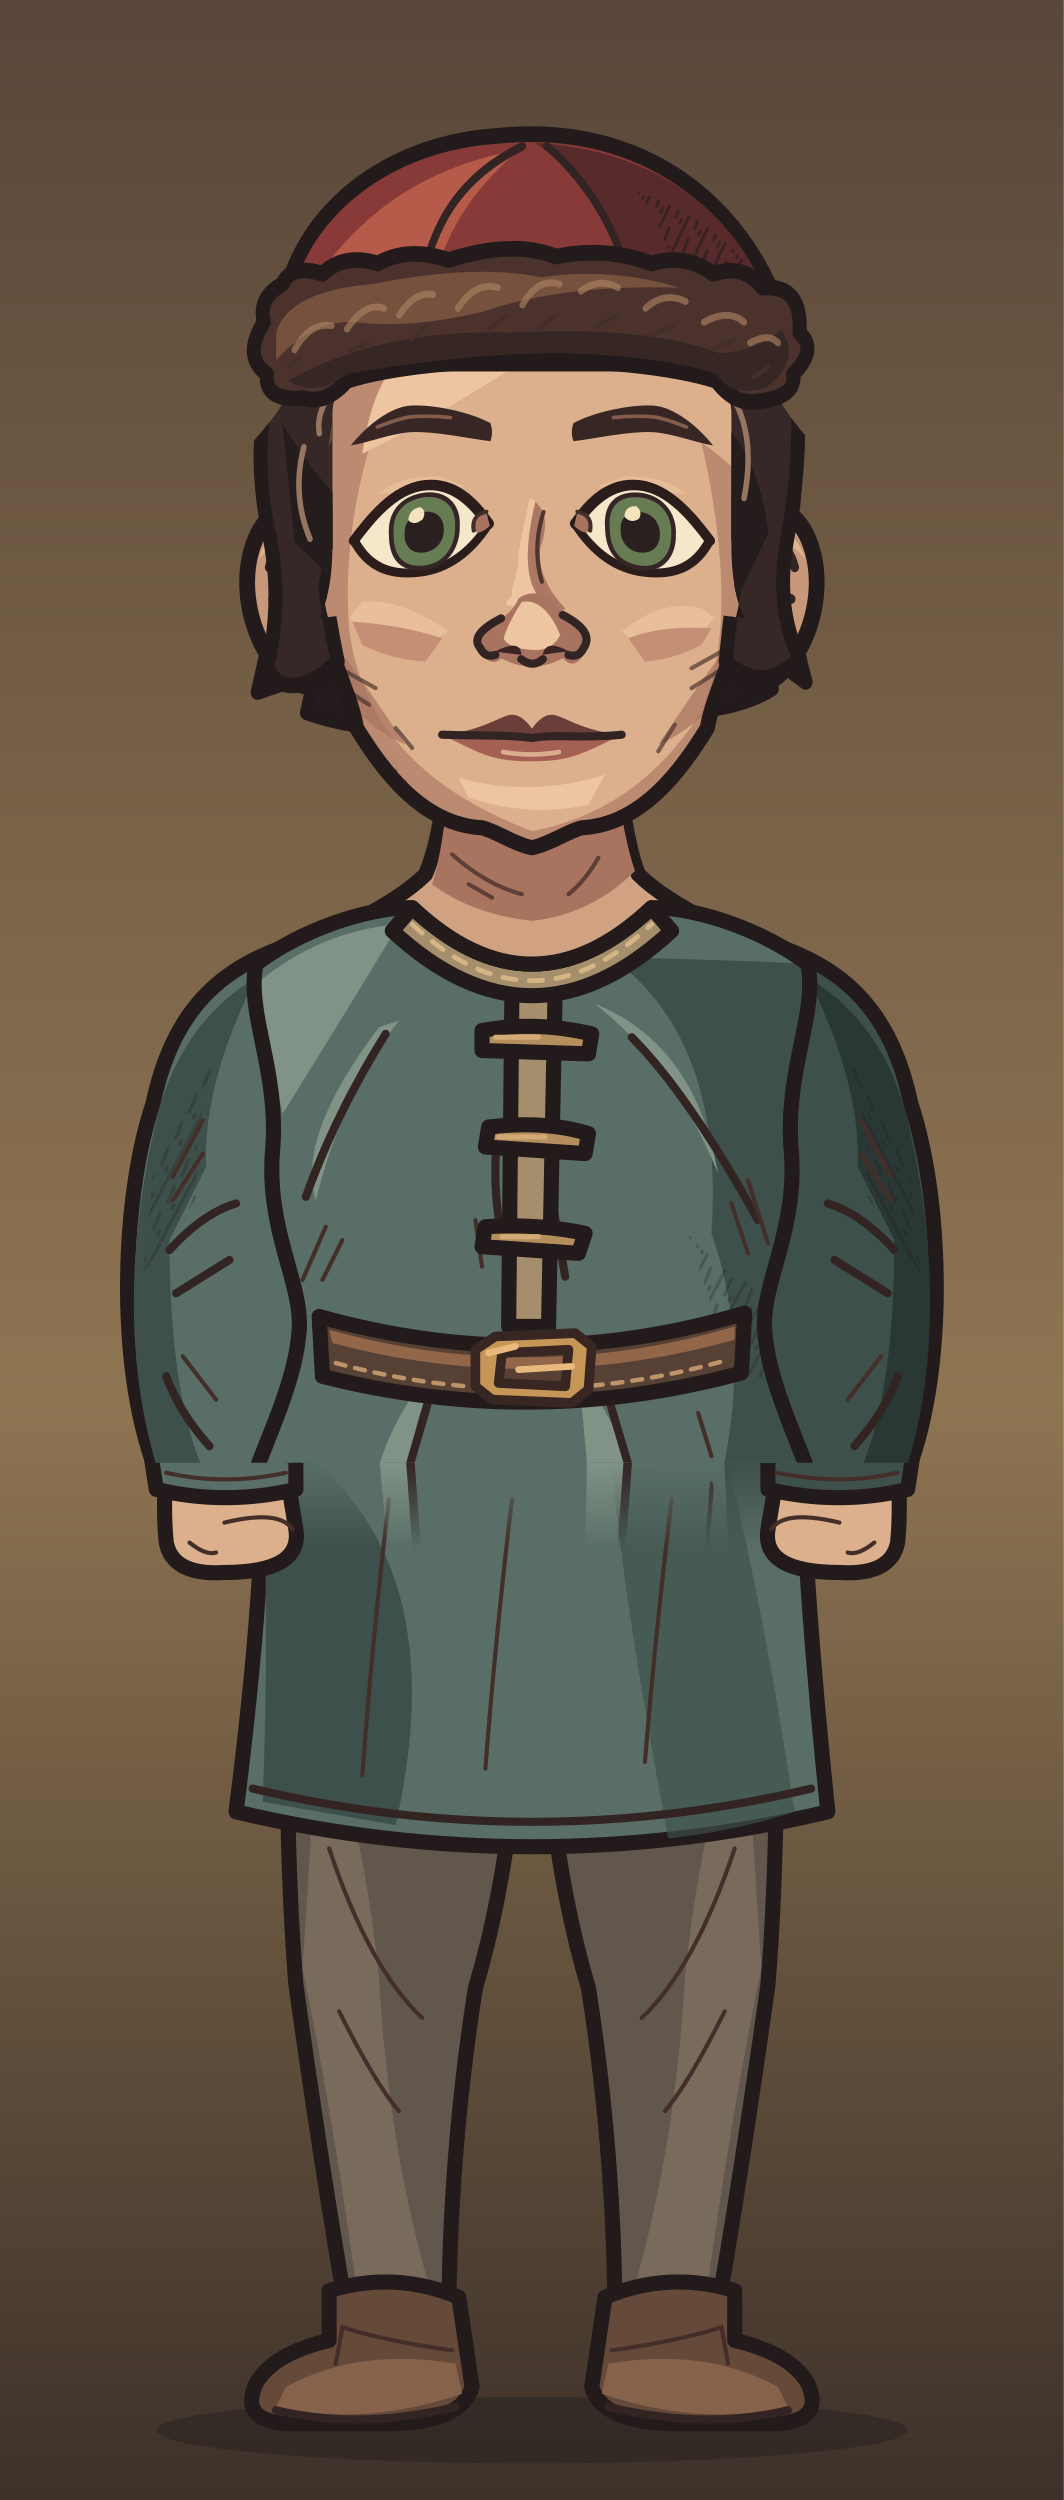
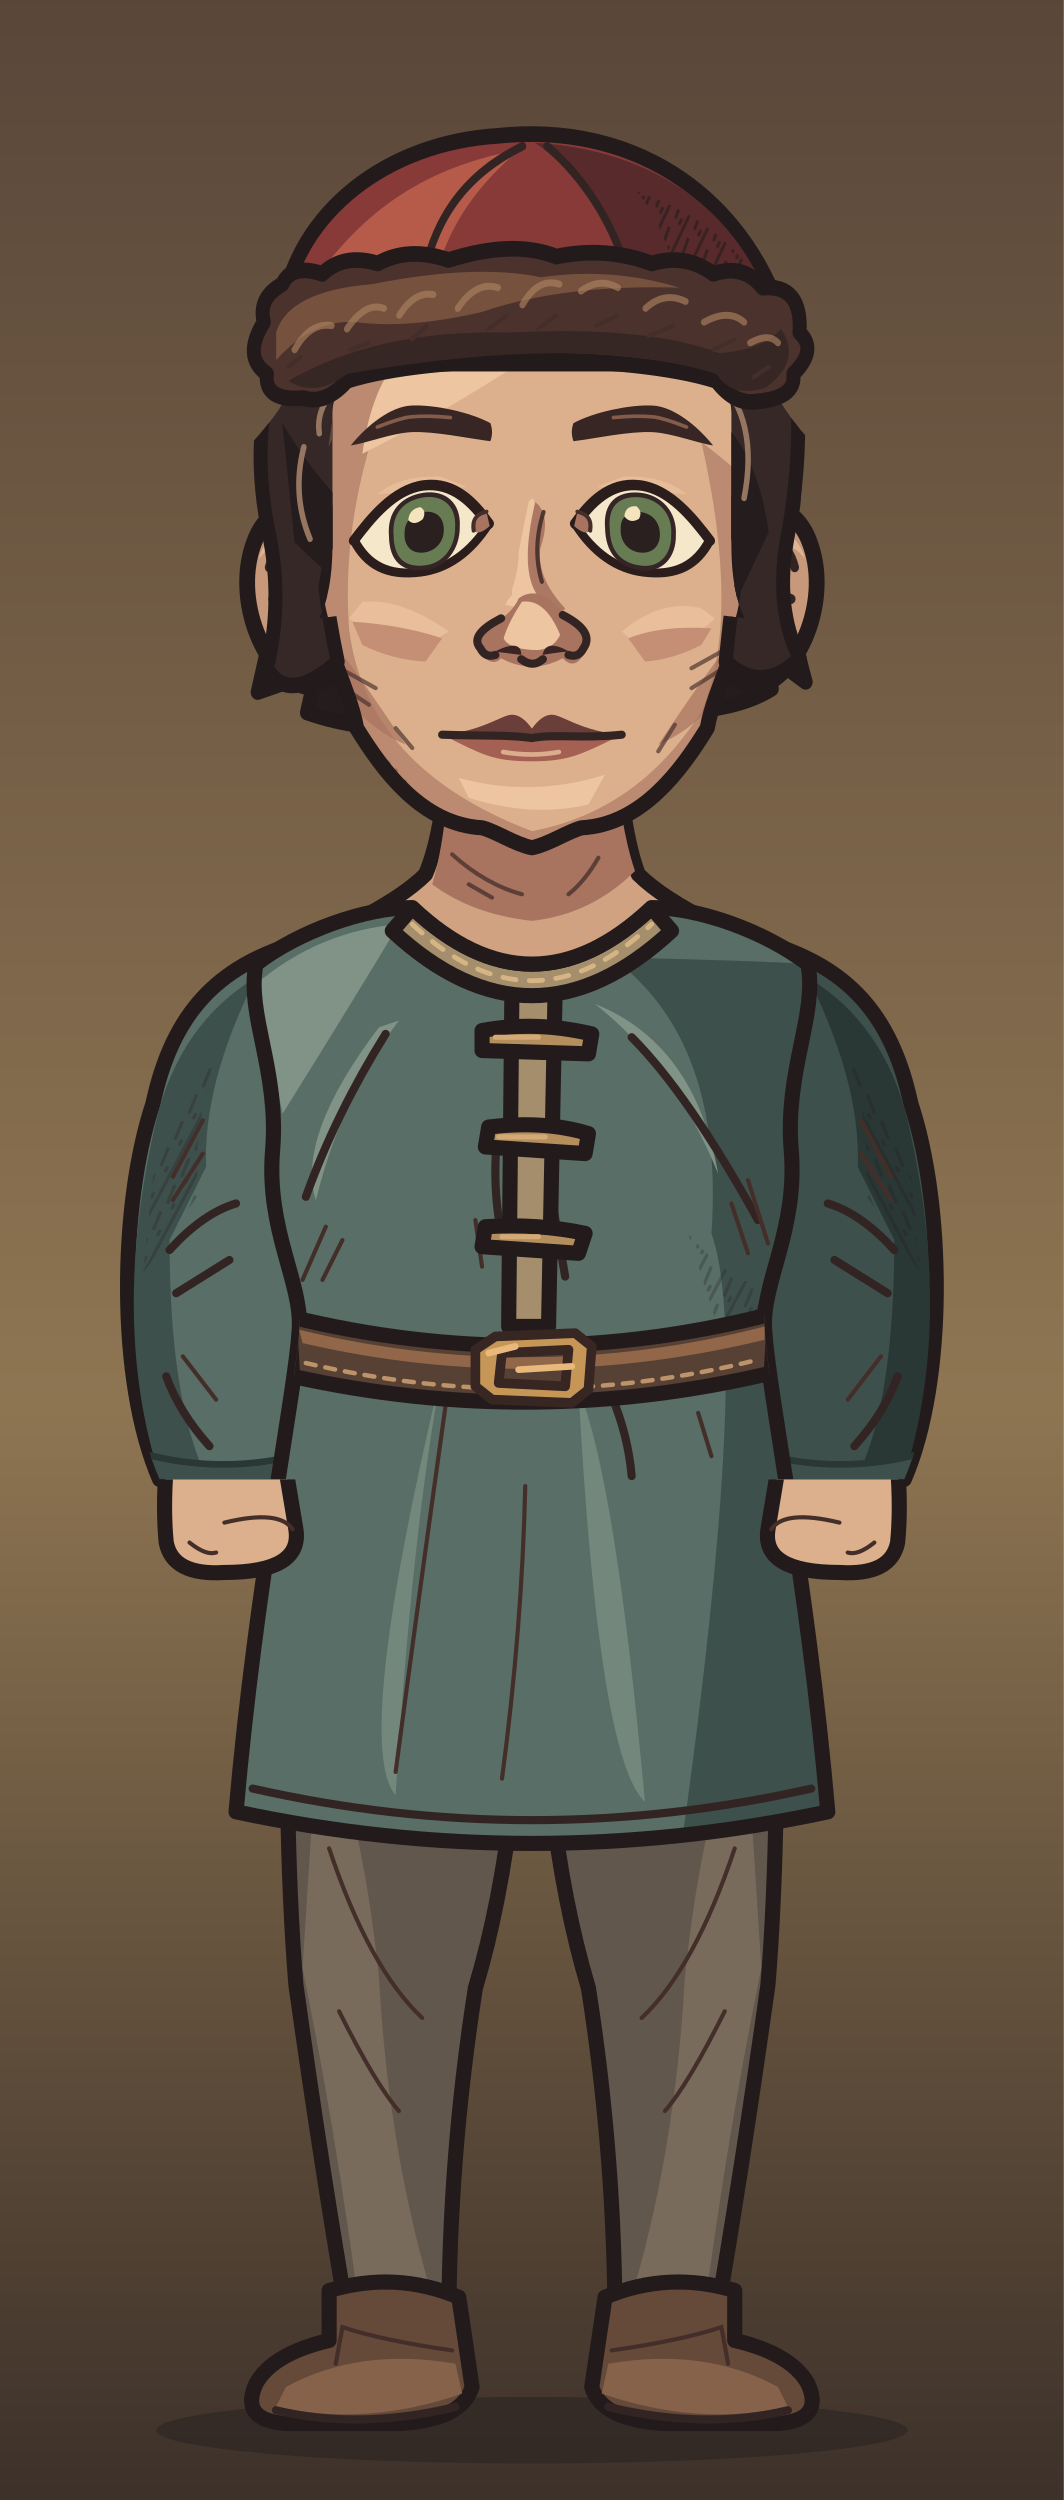
<svg xmlns="http://www.w3.org/2000/svg" xmlns:xlink="http://www.w3.org/1999/xlink" aria-labelledby="title" width="320" height="752" viewBox="0 0 320 752" role="img">
  <defs>
    <style>
      .edge {stroke:#231b1b;stroke-width:4.55;stroke-linecap:round;stroke-linejoin:round}
      .seam {fill:none;stroke:#332424;stroke-width:2.45;stroke-linecap:round;stroke-linejoin:round}
      .etch {fill:none;stroke:#442e2a;stroke-width:1.25;stroke-linecap:round}
      .hair-line {fill:none;stroke:#967661;stroke-width:1.45;stroke-linecap:round}
      .white {fill:#f5e7ca;stroke:#2a1d1c;stroke-width:2.65;stroke-linejoin:round}
      .label {fill:#efdfc1;font:600 20px Georgia,serif}
      .muted {fill:#b8aa96;font:13px 'Segoe UI',sans-serif}
      .section {fill:#dcbb8e;font:600 14px 'Segoe UI',sans-serif}
    </style>
    <linearGradient id="umber" x2="0" y2="1" gradientUnits="objectBoundingBox">
      <stop stop-color="#594639" />
      <stop offset=".56" stop-color="#8e7552" />
      <stop offset="1" stop-color="#3c3029" />
    </linearGradient>
    <linearGradient id="ash" x2="0" y2="1" gradientUnits="objectBoundingBox">
      <stop stop-color="#3b423d" />
      <stop offset=".56" stop-color="#7a7d67" />
      <stop offset="1" stop-color="#242b28" />
    </linearGradient>
    <linearGradient id="rose" x2="0" y2="1" gradientUnits="objectBoundingBox">
      <stop stop-color="#51404a" />
      <stop offset=".56" stop-color="#8a6972" />
      <stop offset="1" stop-color="#372c33" />
    </linearGradient>
    <pattern id="paper-grain" width="63" height="57" patternUnits="userSpaceOnUse">
      <path d="M1 16l2-1m21-4 5-2m16 7 6-1M12 32l3-1m16 11 4-1m20-14 4 1M4 51l5-1m41 0 9-2" fill="none" stroke="#231a1b" stroke-width=".85" opacity=".19" />
      <path d="M4 5l9-1m29 2 2-1M1 40l4-1m12 9 1-1m21-23 4-1m9 12 5-2" fill="none" stroke="#f0dbb5" stroke-width=".85" opacity=".23" />
      <path d="M16 19h.6m13-3h.7m28 6h.7m-39 15h.6m23 4h.6m-12 11h.7m29-39h.7" fill="none" stroke="#21191a" stroke-width="1.2" opacity=".28" stroke-linecap="round" />
    </pattern>
    <pattern id="ink-lines" width="7" height="9" patternUnits="userSpaceOnUse" patternTransform="rotate(28)">
      <path d="M1 -2V10m2.8-8 .6 6m1.9-1v5" stroke="#271d1d" stroke-width=".95" fill="none" opacity=".65" />
    </pattern>
    <radialGradient id="vignette" cx=".5" cy=".39" r=".72">
      <stop offset=".47" stop-color="#20191c" stop-opacity="0" />
      <stop offset="1" stop-color="#20191c" stop-opacity=".48" />
    </radialGradient>
    <g id="firs" fill="currentColor">
      <path d="M10 439Q15 379 12 300L9 220 15 146 15 54 19 80 21 147 28 230 25 326 29 439Z" />
      <path d="M17 169Q27 174 45 174L57 169 49 179 27 187 17 185                M18 194Q29 196 52 192L63 183 56 194 26 205 16 207                M15 225Q46 230 67 218L77 206 71 223 42 238 18 241                M17 252Q48 255 78 245L91 230 84 249 52 266 20 269                M14 282Q40 281 71 278L88 261 84 281 57 291 19 298                M19 312Q43 316 69 310L88 299 84 310 58 322 22 325" />
      <path d="M6 312 0 315V284L11 285M0 266 13 270V250L0 249M0 220 15 221 15 206 0 202                M0 180 16 181V167L0 165M0 141 15 150V138L0 133M0 112 17 127V118L0 104" />
      <path d="M64 440Q55 380 58 324L59 258 63 217 68 222 65 266 68 328 76 440Z                M63 291Q78 294 89 282L100 267 96 283 81 301 62 307                M63 323Q80 323 106 304L98 321 68 339                M63 316Q44 306 37 293L41 307 64 329Z" />
    </g>
    <g id="brambles" fill="none" stroke="currentColor" stroke-linecap="round" stroke-linejoin="round">
      <path stroke-width="3.8" d="M9 440Q13 401 21 380T26 333m-8 57Q39 375 43 352m-28 46Q6 377 0 376M41 440Q41 402 63 385m-20 44q26-6 39-30" />
      <path stroke-width="2" d="M23 364l14-13m-12 4-7-15m20 29 17-4m-15-1 1-11m13 49 2-17m2 14 18-5m-34 32q-12-10-17-10" />
    </g>
    <g id="night-scratches" fill="none" stroke="currentColor" stroke-width="1.2" stroke-linecap="round">
      <path d="M16 113q32-11 54-8m-30 9 16-3m184-40q19-4 44 1m-11 7 19 4                M24 335q33-3 68-16m-44 16 26-4m164-9q31 5 60-3m-39 8 38-3                M27 391q22-6 52-5m168 14q28-8 57-8m-40 11 24-4                M55 178l18-6m177 36 17 3m-12-4 17-1" />
    </g>
    <g id="shirt-setting">
      <rect width="320" height="440" fill="url(#umber)" />
      <path d="M50 217q24 8 64 1l-15 7-56 6m176-90q39-13 70-5l-26 4 28 2-64 6" fill="#856c54" opacity=".5" />
      <use xlink:href="#firs" style="color:#342827" opacity=".52" transform="translate(-26 8)" />
      <use xlink:href="#firs" style="color:#413128" opacity=".58" transform="translate(340 101) scale(-1 .81)" />
      <use xlink:href="#night-scratches" style="color:#dfbb87" opacity=".28" />
      <use xlink:href="#brambles" style="color:#291f22" opacity=".71" />
      <rect width="320" height="440" fill="url(#vignette)" />
      <rect width="320" height="440" fill="url(#paper-grain)" />
    </g>
    <g id="armor-setting">
      <rect width="320" height="440" fill="url(#ash)" />
      <path d="M42 173q49-4 68 3l-43 6 25 3-49 4m151 35q47 10 104-6l-26 14-62 8Z" fill="#707764" opacity=".48" />
      <use xlink:href="#firs" style="color:#27312c" opacity=".64" transform="translate(-36 30)" />
      <use xlink:href="#firs" style="color:#303833" opacity=".75" transform="translate(324 45) scale(-.86 1.03)" />
      <use xlink:href="#brambles" style="color:#252a27" opacity=".62" transform="translate(319 10) scale(-1 1)" />
      <use xlink:href="#night-scratches" style="color:#d8d8a9" opacity=".28" transform="translate(-2 21)" />
      <rect width="320" height="440" fill="url(#vignette)" />
      <rect width="320" height="440" fill="url(#paper-grain)" />
    </g>
    <g id="woman-setting">
      <rect width="320" height="440" fill="url(#rose)" />
      <path d="M44 235q40-4 76-1l-20 6-36 2 19 3-44 5m183-50q35 3 60-3l-24 9-31 2" fill="#775d65" opacity=".6" />
      <use xlink:href="#firs" style="color:#3b2b34" opacity=".58" transform="translate(-20 84) scale(.86 .91)" />
      <use xlink:href="#firs" style="color:#3d2e39" opacity=".68" transform="translate(327 54) scale(-.85 .98)" />
      <path d="M300 440q-2-82-6-173l-9-103 7-35 12 42 9 98 7 171Z                M294 195q-10-18-25-24l-15-1 13-4 11 2 18 15                M285 162q-13-22-34-27l-7 4 7-11 17 4 20 17                M303 242q-18-23-36-27l-13 3 15-9 11 2 21 15" fill="#3a2b33" opacity=".64" />
      <use xlink:href="#brambles" style="color:#2d2229" opacity=".8" transform="translate(12 6)" />
      <use xlink:href="#night-scratches" style="color:#e1b8a8" opacity=".28" transform="translate(0 7)" />
      <rect width="320" height="440" fill="url(#vignette)" />
      <rect width="320" height="440" fill="url(#paper-grain)" />
    </g>
    <pattern id="mail-rings" width="14" height="13" patternUnits="userSpaceOnUse" patternTransform="rotate(-7)">
      <path d="M-1 2q3-3 6 0 1 3-2 5Q0 8-1 5M6 2q3-3 6 0 1 3-2 5Q7 8 6 5M3 8q3-3 6 0 1 3-2 5-3 1-4-2M10 8q3-3 6 0" fill="none" stroke="#2d2c28" stroke-width="1.6" stroke-linecap="round" />
      <path d="M-.5 4q1.5-2 3-1m5 1q1.4-2 3-1M4 10q1.5-2 3-1m4 1q1.4-2 3-1" fill="none" stroke="#9a9b87" stroke-width="1.12" opacity=".78" stroke-linecap="round" />
    </pattern>
    <pattern id="armor-plates" width="47" height="24" patternUnits="userSpaceOnUse" patternTransform="translate(4 4) rotate(2)">
      <path d="M1 0l21 .7 1 18-3 3-17-1-1-4Zm24 1 19-1 2 15-3 7-19-2Z" fill="#85867a" stroke="#352e2a" stroke-width="1.75" stroke-linejoin="round" />
      <path d="M2 2l18 .2-.2 4L5 7 4 17Zm24 0 16-1 1 4-14 2-3 10Z" fill="#a9a58d" />
      <path d="M19 4l4 14-3 3-16-1 13-4Zm22 2 4 10-2 5-17-1 13-4Z" fill="#62655f" />
      <path d="M7 7l1-.5m6 12 3-2m16-7 5-1m-7 5 4-2" fill="none" stroke="#d0c0a0" stroke-width=".9" opacity=".76" />
      <path d="M6 12q2-2 2.7 1-1 2.2-2.7.5Zm12 1q1.8-2 2.4.6-1 2.6-2.5.8Zm11 1q1-2.2 2.8-1-.2 2.9-2.8 2.1Zm12-2q2.2-1.4 2.3.8-1 2.3-2.3.5Z" fill="#3c342d" />
    </pattern>
    <clipPath id="portrait-frame">
-       <rect width="320" height="440" />
+       <rect width="320" height="752" />
    </clipPath>
    <clipPath id="headgear-hair-back-reveal">
      <path d="M88.662 109.5H231.338Q229.338 118.5 249.338 138.5L320 215V440H0V215L70.662 138.5Q90.662 118.5 88.662 109.5Z" />
    </clipPath>
    <clipPath id="wardrobe-torso-mask">
-       <path d="M124 273 C110 273 90 280 77 290 C74 305 84 322 82 346 C80 370 91 386 90 400 C89 415 81 431 76 445 H244 C239 431 231 415 230 400 C229 386 240 370 238 346 C236 322 246 305 243 290 C230 280 210 273 196 273 Q160 307 124 273Z" />
+       <path d="M124 273 C110 273 90 280 77 290 C74 305 84 322 82 346 C80 370 91 386 90 400 C89 418 77 476 71 545 Q160 564 249 545 C243 476 231 418 230 400 C229 386 240 370 238 346 C236 322 246 305 243 290 C230 280 210 273 196 273 Q160 307 124 273Z" />
+     </clipPath>
+     <clipPath id="wardrobe-sleeve-mask">
+       <path d="M88 284 C66 291 52 304 46 332 C36 362 35 415 48 445 H87 L106 336Z" />
    </clipPath>
    <clipPath id="face-shape-clip">
      <path d="M 160 73 C 191 73 219 90 223 128 C 224 143 225 164 225 177 C 225 189 214.75 207 212.75 219 C 204.75 232 193 248 175 249 C 171 250 165 254 160 255 C 155 254 149 250 145 249 C 127 248 115.25 232 107.25 219 C 105.25 207 95 189 95 177 C 95 164 96 143 97 128 C 101 90 129 73 160 73 Z" />
    </clipPath>
    <clipPath id="face-features-eye-left">
      <path d="M-21 0 C-16 -6 -9 -14 0 -14 C9 -14 15 -7 19.5 0 C14 8 7 12 -1 12 C-11 12 -17 8 -21 0Z" />
    </clipPath>
    <clipPath id="face-features-eye-right">
      <path d="M-21 0 C-16 -6 -9 -14 0 -14 C9 -14 15 -7 19.5 0 C14 8 7 12 -1 12 C-11 12 -17 8 -21 0Z" />
    </clipPath>
    <clipPath id="face-features-nose-bridge">
      <path d="M154 144H167V179L172 185V187H149V185L154 179Z" />
    </clipPath>
    <clipPath id="headgear-hair-front-reveal">
      <path d="M88.662 109.5H231.338Q229.338 118.5 249.338 138.5L320 215V440H0V215L70.662 138.5Q90.662 118.5 88.662 109.5Z" />
    </clipPath>
    <clipPath id="headgear-hair-face">
      <path d="M25 0H100V164Q100 178 96 186Q160 177 224 186Q220 178 220 164V0H295V337H25Z" />
    </clipPath>
    <clipPath id="hair-crown-clip">
      <path d="M97 198q-16 13-23 2 5-19 1-38-7-29 2-52 9-36 38-49 25-14 48-9 28-6 54 12 28 18 29 53 2 21-3 45-4 20 4 35-12 11-24 1Q226 172 226.5 174Q224 151 217 125Q199 129 182 116Q166 106 155 98Q142 112 118 121Q108 125 101 125Q99 148 93 176Q94 185 97 198Z" />
    </clipPath>
-     <clipPath id="full-costume-join-outline">
-       <path d="M79 435 Q80 474 71 545 Q160 566 249 545 Q242 477 241 435Z" />
-     </clipPath>
-     <linearGradient id="full-costume-join-fade" x1="0" y1="0" x2="0" y2="1">
-       <stop offset="0" stop-color="#fff" />
-       <stop offset="1" stop-color="#000" />
-     </linearGradient>
-     <mask id="full-costume-join-mask" maskUnits="userSpaceOnUse" x="0" y="440" width="320" height="26">
-       <rect x="0" y="440" width="320" height="26" fill="url(#full-costume-join-fade)" />
-     </mask>
+     <clipPath id="full-costume-hands-clip">
+       <rect x="0" y="445" width="320" height="307" />
+     </clipPath>
  </defs>
  <g data-part="full-costume">
    <rect width="320" height="752" fill="url(#umber)" />
    <ellipse cx="160" cy="731" rx="113" ry="10" fill="#261f20" opacity=".5" />
    <g>
      <path d="M87 469 L158 469 Q158 548 143 598 Q135 649 135 700 H105 Q97 654 89 597 Q85 548 87 469Z" fill="#62574d" class="edge" />
      <path d="M96 514 Q109 546 114 595 Q117 649 131 694 H108Q101 641 91 592Z" fill="#8c7c69" opacity=".53" />
      <path d="M99 556Q111 592 127 607 M102 605Q113 627 120 635" class="etch" />
      <g transform="translate(0 0)">
        <path d="M99 689Q119 683 138 691L142 718Q139 728 120 729H86Q72 728 77 717Q82 708 99 704Z" fill="#654939" class="edge" />
        <path d="M86 718Q108 706 137 711L139 720Q110 730 83 724Z" fill="#87624a" />
        <path d="M101 711L103 700Q115 704 136 707" class="etch" />
        <path d="M83 725Q108 731 137 724" class="seam" />
      </g>
    </g>
    <g transform="translate(320 0) scale(-1 1)">
      <path d="M87 469 L158 469 Q158 548 143 598 Q135 649 135 700 H105 Q97 654 89 597 Q85 548 87 469Z" fill="#62574d" class="edge" />
      <path d="M96 514 Q109 546 114 595 Q117 649 131 694 H108Q101 641 91 592Z" fill="#8c7c69" opacity=".53" />
      <path d="M99 556Q111 592 127 607 M102 605Q113 627 120 635" class="etch" />
      <g transform="translate(0 0)">
        <path d="M99 689Q119 683 138 691L142 718Q139 728 120 729H86Q72 728 77 717Q82 708 99 704Z" fill="#654939" class="edge" />
        <path d="M86 718Q108 706 137 711L139 720Q110 730 83 724Z" fill="#87624a" />
        <path d="M101 711L103 700Q115 704 136 707" class="etch" />
        <path d="M83 725Q108 731 137 724" class="seam" />
      </g>
    </g>
-     <path d="M79 435 Q80 474 71 545 Q160 566 249 545 Q242 477 241 435Z" fill="#586e66" class="edge" />
-     <path d="M89 435 Q137 470 119 549 L79 542 Q81 495 79 435Z" fill="#3e504c" />
-     <path d="M184 442Q188 484 201 553Q220 551 239 545 Q231 491 219 440Z" fill="#3e504c" opacity=".66" />
-     <path d="M117 451Q112 493 109 534" class="etch" />
-     <path d="M154 451Q149 493 146 532" class="etch" />
-     <path d="M202 451Q197 493 194 530" class="etch" />
-     <path d="M76 538Q160 558 244 538" class="seam" />
-     <g clip-path="url(#full-costume-join-outline)" mask="url(#full-costume-join-mask)">
-       <use transform="matrix(1 0 0 -4 0 2200)" xlink:href="#full-costume-upper" />
-     </g>
-     <g>
-       <path d="M50 441 Q49 454 50 464 Q52 474 67.5 473Q91 473 89 460 L86 442Z" fill="#dcb08c" class="edge" data-part="hand" />
-       <path d="M67.5 458Q84 454 88 460 M57 464q5 4 8 3" class="etch" />
-       <path d="M45 435H89L89 448Q67.5 453 47 448Z" fill="#586e66" class="edge" />
-       <path d="M50 443Q67.5 447 86 443" class="etch" />
-     </g>
-     <g transform="translate(320 0) scale(-1 1)">
-       <path d="M50 441 Q49 454 50 464 Q52 474 67.5 473Q91 473 89 460 L86 442Z" fill="#dcb08c" class="edge" data-part="hand" />
-       <path d="M67.5 458Q84 454 88 460 M57 464q5 4 8 3" class="etch" />
-       <path d="M45 435H89L89 448Q67.5 453 47 448Z" fill="#3e504c" class="edge" />
-       <path d="M50 443Q67.5 447 86 443" class="etch" />
-     </g>
  </g>
-   <g clip-path="url(#portrait-frame)" id="full-costume-upper">
+   <g clip-path="url(#portrait-frame)">
    <g id="hair-back">
      <g clip-path="url(#headgear-hair-back-reveal)">
        <g transform="matrix(0.926 0 0 1.024 11.765 -3.765)">
          <path d="M104 96q-25 16-27 45-7 21 0 42l-6 24 19-6-3 12q35 11 69-6 59 12 82-1l-4-12 15 10q-9-29-4-52 4-39-23-58Z" fill="#241c1d" class="edge" />
        </g>
      </g>
    </g>
    <g data-part="neck">
      <g id="face-shape-neck">
        <path d="M 135 219 Q 134 249 128 263 Q 121 270 105 278 L 122 301 198 301 215 278 Q 199 270 192 263 Q 187 250 185 219 Z" fill="#d0a282" class="edge" />
        <path d="M 135 224 185 224 Q 186 247 191 262 Q 178 275 160 277 Q 142 275 130 266 Q 135 249 135 224 Z" fill="#a87460" />
        <path d="M 136 257 q 10 9 21 12 m -16 -3 7 4 m 32 -12 q -4 7 -9 11" class="etch" opacity=".75" />
      </g>
    </g>
    <path d="M88 284 C66 291 52 304 46 332 C36 362 35 415 48 445 H87 L106 336Z" fill="#586e66" class="edge" />
    <path d="M47 337 Q54 308 77 294 Q61 326 62 351 L51 373 Q51 421 62 444 H48 Q33 397 47 337Z" fill="#3e504c" />
    <path d="M46 354 Q57 326 66 315 Q57 342 60 359 L43 383Z" fill="url(#ink-lines)" opacity=".44" />
    <path d="M51 376 q10 -11 20 -14 m-18 27 16 -10 M50 414 q4 11 13 21" class="seam" />
    <path d="M52 354 l9 -17 m-9 24 9 -14 m-6 61 10 13" class="etch" />
+     <g clip-path="url(#wardrobe-sleeve-mask)">
+       <path d="M42 437Q67.5 444 92 437V445H42Z" fill="#3e504c" />
+       <path d="M42 437Q67.5 444 92 437" fill="none" stroke="#293735" stroke-width="2" />
+     </g>
    <g transform="translate(320 0) scale(-1 1)">
      <path d="M88 284 C66 291 52 304 46 332 C36 362 35 415 48 445 H87 L106 336Z" fill="#3e504c" class="edge" />
      <path d="M47 337 Q54 308 77 294 Q61 326 62 351 L51 373 Q51 421 62 444 H48 Q33 397 47 337Z" fill="#293735" />
      <path d="M46 354 Q57 326 66 315 Q57 342 60 359 L43 383Z" fill="url(#ink-lines)" opacity=".44" />
      <path d="M51 376 q10 -11 20 -14 m-18 27 16 -10 M50 414 q4 11 13 21" class="seam" />
      <path d="M52 354 l9 -17 m-9 24 9 -14 m-6 61 10 13" class="etch" />
-     </g>
-     <path d="M124 273 C110 273 90 280 77 290 C74 305 84 322 82 346 C80 370 91 386 90 400 C89 415 81 431 76 445 H244 C239 431 231 415 230 400 C229 386 240 370 238 346 C236 322 246 305 243 290 C230 280 210 273 196 273 Q160 307 124 273Z" fill="#586e66" />
+       <g clip-path="url(#wardrobe-sleeve-mask)">
+         <path d="M42 437Q67.5 444 92 437V445H42Z" fill="#3e504c" />
+         <path d="M42 437Q67.5 444 92 437" fill="none" stroke="#293735" stroke-width="2" />
+       </g>
+     </g>
+     <path d="M124 273 C110 273 90 280 77 290 C74 305 84 322 82 346 C80 370 91 386 90 400 C89 418 77 476 71 545 Q160 564 249 545 C243 476 231 418 230 400 C229 386 240 370 238 346 C236 322 246 305 243 290 C230 280 210 273 196 273 Q160 307 124 273Z" fill="#586e66" />
    <g data-part="torso" clip-path="url(#wardrobe-torso-mask)">
      <path d="M77 296 Q96 280 120 278 Q105 303 85 335Z" fill="#819387" />
-       <path d="M184 288 Q230 289 243 290 L260 444 H217 Q226 405 214 371 Q218 313 184 288Z" fill="#3e504c" />
+       <path d="M184 288 Q230 289 243 290 L254 555 H205 Q226 405 214 371 Q218 313 184 288Z" fill="#3e504c" />
      <path d="M78 344 Q88 359 84 381 L69 402 L61 359Z" fill="#3e504c" />
      <path d="M207 371 Q223 390 235 386 L234 416 L220 412Z" fill="url(#ink-lines)" opacity=".42" />
      <path d="M120 307 Q103 329 95 361 Q89 342 114 309Z M179 302 Q209 314 216 353 Q203 321 179 302Z" fill="#819387" />
-       <path d="M133 409 Q124 426 123 444 H113 Q119 423 133 409Z M174 412 Q184 426 192 445 H177Z" fill="#819387" />
-       <path d="M116 311 Q101 335 92 360 M190 312 Q207 329 228 367 M150 338 q-3 22 3 42 m11 -31 6 35 M129 421 l-7 24 m60 -28 8 27" class="seam" />
+       <path d="M133 412Q124 460 119 540Q106 525 133 412Z M174 418Q185 444 194 542Q180 529 174 418Z" fill="#819387" opacity=".68" />
+       <path d="M134 423Q126 480 119 533 M158 447Q157 490 151 535" class="etch" />
+       <path d="M76 538Q160 557 244 538" class="seam" />
+       <path d="M116 311 Q101 335 92 360 M190 312 Q207 329 228 367 M150 338 q-3 22 3 42 m11 -31 6 35 M184 420q5 12 6 24" class="seam" />
      <path d="M98 369 l-7 16 m12 -12 -6 12 M225 355 l6 19 m-11 -12 5 15 M143 367 l2 14 m65 44 4 13" class="etch" />
      <path d="M154 296 167 297 165 399 153 399Z" fill="#a58e6b" class="edge" />
      <path d="M145 310q16 -3 33 1l-1 6-32 -1Z M147 339q17 -2 30 2l-1 6-30 -2Z M146 369q16 -1 30 2l-2 6-29 -2Z" fill="#b58e5e" class="edge" />
      <path d="M149 312h13m-12 30h14m-13 30h11" fill="none" stroke="#d3aa76" stroke-width="1.5" stroke-linecap="round" />
      <path d="M124 273 Q160 307 196 273 L202 280 Q160 319 118 280Z" fill="#a58e6b" class="edge" />
      <path d="M124 278 Q160 312 196 278" fill="none" stroke="#d6b585" stroke-width="1.45" stroke-dasharray="4 4" stroke-linecap="round" />
    </g>
-     <path d="M124 273 C110 273 90 280 77 290 C74 305 84 322 82 346 C80 370 91 386 90 400 C89 415 81 431 76 445 H244 C239 431 231 415 230 400 C229 386 240 370 238 346 C236 322 246 305 243 290 C230 280 210 273 196 273 Q160 307 124 273Z" fill="none" class="edge" />
+     <path d="M124 273 C110 273 90 280 77 290 C74 305 84 322 82 346 C80 370 91 386 90 400 C89 418 77 476 71 545 Q160 564 249 545 C243 476 231 418 230 400 C229 386 240 370 238 346 C236 322 246 305 243 290 C230 280 210 273 196 273 Q160 307 124 273Z" fill="none" class="edge" />
    <g data-part="belt" clip-path="url(#wardrobe-torso-mask)">
-       <path d="M96 396 Q160 414 224 395 L223 413 Q160 430 97 414Z" fill="#574034" class="edge" />
-       <path d="M99 400 Q160 417 221 399 L221 403 Q160 420 100 404Z" fill="#916649" />
-       <path d="M101 410 Q160 426 219 409" fill="none" stroke="#bd9369" stroke-width="1.35" stroke-dasharray="3 3" stroke-linecap="round" />
+       <path d="M87 396 Q160 414 233 395 L232 413 Q160 430 88 414Z" fill="#574034" class="edge" />
+       <path d="M90 400 Q160 417 230 399 L230 403 Q160 420 91 404Z" fill="#916649" />
+       <path d="M92 410 Q160 426 228 409" fill="none" stroke="#bd9369" stroke-width="1.35" stroke-dasharray="3 3" stroke-linecap="round" />
      <path d="M149 402l24 -1 5 4-1 13-5 4-24 -1-5 -4v-11Z M151 407l-1 9 20 1 1 -11Z" fill="#c69657" fill-rule="evenodd" stroke="#372621" stroke-width="2.9" stroke-linejoin="round" />
      <path d="M156 412l16 -1m-25 -4 8 -2" fill="none" stroke="#e9b97b" stroke-width="2" stroke-linecap="round" />
    </g>
    <g id="face-shape">
      <g id="face-shape-ears">
        <g transform="translate(105 179) scale(-1.046 1.19)">
          <path d="M -4 -15 C 7 -26 22 -25 27 -14 C 34 1 24 21 12 23 L -4 18 Z" fill="#c7987a" class="edge" />
          <path d="M 7 -15 C 16 -20 24 -16 26 -9 C 22 -14 16 -14 13 -11 L 10 -1 Z" fill="#edc5a0" opacity=".66" />
          <path d="M 23 -7 Q 20 -17 10 -11 L 7 2 M 22 1 Q 15 -2 11 6" class="seam" />
        </g>
        <g transform="translate(215 179) scale(1.046 1.19)">
          <path d="M -4 -15 C 7 -26 22 -25 27 -14 C 34 1 24 21 12 23 L -4 18 Z" fill="#c7987a" class="edge" />
          <path d="M 7 -15 C 16 -20 24 -16 26 -9 C 22 -14 16 -14 13 -11 L 10 -1 Z" fill="#edc5a0" opacity=".66" />
          <path d="M 23 -7 Q 20 -17 10 -11 L 7 2 M 22 1 Q 15 -2 11 6" class="seam" />
        </g>
      </g>
      <path d="M 160 73 C 191 73 219 90 223 128 C 224 143 225 164 225 177 C 225 189 214.75 207 212.75 219 C 204.75 232 193 248 175 249 C 171 250 165 254 160 255 C 155 254 149 250 145 249 C 127 248 115.25 232 107.25 219 C 105.25 207 95 189 95 177 C 95 164 96 143 97 128 C 101 90 129 73 160 73 Z" fill="#dcb08c" />
      <g clip-path="url(#face-shape-clip)">
        <path d="M 70 141 Q 104 91 123 103 Q 102 148 105 189 Q 110 231 160 250 Q 192 244 211 214 Q 223 186 211 133 Q 235 151 250 174 L 250 265 70 265 Z" fill="#bb8a70" />
        <path d="M 109 136.5 Q 114 99 142 98 Q 173 89 195 107 Q 174 98 152 112 Q 130 126 109 136.5 Z" fill="#edc5a0" />
        <g transform="translate(160 0) scale(-1 1)">
          <path d="M 25 190 Q 39 180 51 181 L 55 186 Q 45 194 32 194 Z" fill="#edc5a0" opacity=".72" />
          <path d="M 27 192 Q 39 188 54 187 L 51 194 Q 42 198.5 32 199 Z" fill="#c58f76" />
          <path d="M 56 198 Q 48 209 38 224 Q 52 218 62 202 Z" fill="#a87460" opacity=".73" />
        </g>
        <g transform="translate(160 0) scale(1 1)">
          <path d="M 27 190 Q 39 180 51 183 L 55 186 Q 45 196 32 194 Z" fill="#edc5a0" opacity=".72" />
          <path d="M 29 192 Q 39 188 54 189 L 51 194 Q 42 198.5 34 199 Z" fill="#c58f76" />
          <path d="M 56 198 Q 48 209 38 224 Q 52 218 62 202 Z" fill="#a87460" opacity=".73" />
        </g>
        <path d="M 92 183 Q 99 211 120 232 L 132 247 119 248 Q 98 234 85 212 Z M 229 184 Q 224 217 203 241 L 193 250 209 247 Q 230 233 240 211 Z" fill="url(#ink-lines)" opacity=".42" />
        <path d="M 138 234 Q 160 240 182 233 L 177 242 Q 160 246 141 240 Z" fill="#edc5a0" />
        <path d="M 104 202 l 9 5 m -8 1 6 4 m 97 -11 9 -5 m -9 11 8 -5 m -97 17 5 6 m 74 1 5 -8" class="etch" opacity=".65" />
      </g>
      <path d="M 160 73 C 191 73 219 90 223 128 C 224 143 225 164 225 177 C 225 189 214.75 207 212.75 219 C 204.75 232 193 248 175 249 C 171 250 165 254 160 255 C 155 254 149 250 145 249 C 127 248 115.25 232 107.25 219 C 105.25 207 95 189 95 177 C 95 164 96 143 97 128 C 101 90 129 73 160 73 Z" fill="none" class="edge" />
    </g>
    <g clip-path="url(#face-shape-clip)">
      <g data-part="eyes">
        <g transform="matrix(1 -0.12 0 1 127.5 160)">
          <path d="M-14 -13 Q-7 -18 5 -16 L13 -12" fill="#edc5a0" opacity=".65" />
          <path d="M-21 0 C-16 -6 -9 -14 0 -14 C9 -14 15 -7 19.5 0 C14 8 7 12 -1 12 C-11 12 -17 8 -21 0Z" class="white" />
          <g clip-path="url(#face-features-eye-left)">
            <g transform="translate(0 0) scale(1 1)">
              <path d="M-9.8 0 C-10.4 -7 -6.6 -10.9 0 -11.1 C6.1 -11.2 10.5 -7 10.1 -.3 C10.2 5.9 6.4 11 0 10.8 C-6.1 10.7 -9.7 7.2 -9.8 0Z" fill="#687c54" stroke="#352526" stroke-width="1.4" />
              <path d="M-5.8 -.2C-5.9-3.8-3.5-6 .1-6 3.8-6 6-3.6 6 .1 6 3.9 3.3 6.3-.2 6.2-3.9 6.1-6 3.3-5.8-.2Z" fill="#2a2020" />
              <path d="M-4.7-4.1Q-4.4-7.4-1.1-7.6 .9-6.3-.3-3.9-2.9-2-4.7-4.1Z" fill="#f3e4bd" />
            </g>
          </g>
          <path d="M-21 0 C-16 -6 -9 -14 0 -14 C9 -14 15 -7 19.5 0" fill="none" stroke="#2a1d1c" stroke-width="3.15" stroke-linecap="round" />
          <path d="M18.8 -3.8 Q14.2 -3.4 15 1.4 Q16.5 3.2 19.8 .6Z" fill="#a87460" />
          <path d="M18.8 -3.8 Q14.2 -3.4 15 1.4" class="etch" />
        </g>
        <g transform="matrix(-1 -0.12 0 1 192.5 160)">
          <path d="M-14 -13 Q-7 -18 5 -16 L13 -12" fill="#edc5a0" opacity=".65" />
          <path d="M-21 0 C-16 -6 -9 -14 0 -14 C9 -14 15 -7 19.5 0 C14 8 7 12 -1 12 C-11 12 -17 8 -21 0Z" class="white" />
          <g clip-path="url(#face-features-eye-right)">
            <g transform="translate(0 0) scale(-1 1)">
              <path d="M-9.8 0 C-10.4 -7 -6.6 -10.9 0 -11.1 C6.1 -11.2 10.5 -7 10.1 -.3 C10.2 5.9 6.4 11 0 10.8 C-6.1 10.7 -9.7 7.2 -9.8 0Z" fill="#687c54" stroke="#352526" stroke-width="1.4" />
              <path d="M-5.8 -.2C-5.9-3.8-3.5-6 .1-6 3.8-6 6-3.6 6 .1 6 3.9 3.3 6.3-.2 6.2-3.9 6.1-6 3.3-5.8-.2Z" fill="#2a2020" />
              <path d="M-4.7-4.1Q-4.4-7.4-1.1-7.6 .9-6.3-.3-3.9-2.9-2-4.7-4.1Z" fill="#f3e4bd" />
            </g>
          </g>
          <path d="M-21 0 C-16 -6 -9 -14 0 -14 C9 -14 15 -7 19.5 0" fill="none" stroke="#2a1d1c" stroke-width="3.15" stroke-linecap="round" />
          <path d="M18.8 -3.8 Q14.2 -3.4 15 1.4 Q16.5 3.2 19.8 .6Z" fill="#a87460" />
          <path d="M18.8 -3.8 Q14.2 -3.4 15 1.4" class="etch" />
        </g>
      </g>
      <g data-part="brows">
        <g transform="matrix(1 0 0 1 127.5 131)">
          <path d="M-22 3 C-17 -3.22 -10 -8.6 -4 -9 C3 -9.4 14 -7 20 -3.72 Q21 -1 20 1.72 C14 1 3 -1.4 -4 -1 C-10 -0.6 -17 2.22 -22 3Z" fill="#382625" />
          <path d="M-14 -2.55 Q-7 -5.3 -4 -5.6 Q1 -6.1 8 -5.4" fill="none" stroke="#835c4b" stroke-width="1.1" stroke-linecap="round" />
        </g>
        <g transform="matrix(-1 0 0 1 192.5 131)">
          <path d="M-22 3 C-17 -3.22 -10 -8.6 -4 -9 C3 -9.4 14 -7 20 -3.72 Q21 -1 20 1.72 C14 1 3 -1.4 -4 -1 C-10 -0.6 -17 2.22 -22 3Z" fill="#382625" />
          <path d="M-14 -2.55 Q-7 -5.3 -4 -5.6 Q1 -6.1 8 -5.4" fill="none" stroke="#835c4b" stroke-width="1.1" stroke-linecap="round" />
        </g>
      </g>
      <g data-part="nose">
        <g clip-path="url(#face-features-nose-bridge)">
          <path d="M159 151 Q161 148 161 154 Q157 169 162 177 L158 183 152 182 Q156 174 156 166Z" fill="#edc5a0" />
          <path d="M161 151 Q166 155 162.5 165 Q161.5 174 170 183 L167 187 161 178 Q156.5 170 161 151Z" fill="#a87460" opacity=".93" />
          <path d="M163.5 154 Q160 165 163 175" class="etch" opacity=".9" />
        </g>
        <path d="M156 180 Q160 177 165 180 C167 182 169.28 184 174 188 Q178 192 176 196 Q173 202 169.28 198 Q160 203 150.72 198 Q148 201 144 196 Q142 192 146 189 Q154 185 156 180Z" fill="#a87460" />
        <path d="M157 181 Q164 180 168.5 191 Q165.95 196 160 195.5 Q152.775 195 151.5 192 Q153 187 157 181Z" fill="#edc5a0" />
        <path d="M150.72 186 Q141 191 144.5 195 Q146 198 149 197 M169.28 185 Q179 190 175.5 195 Q174 198 171 197" class="seam" />
        <path d="M148.8 196 q8 -4 8 1 q-8 -1 -8 -1Z M163.2 197 q1 -5 8 -1 q-2 0 -8 1Z" fill="#3b2524" />
        <path d="M156.8 198.3 Q160.25 201 163.3 198.3" class="seam" />
      </g>
      <g data-part="mouth">
        <path d="M133 221 C145.15 220 151 215 154 215 Q157 215 160 219.2 Q163 215 166 215 C169 215 174.85 220 187 221 C174.85 227 171 229 160 229 C148 229 145.15 227 133 221Z" fill="#a36053" />
        <path d="M133 221 C145.15 220 151 215 154 215 Q157 215 160 219.2 Q163 215 166 215 C169 215 174.85 220 187 221 C174.85 222.25 167 220.7 160 222 C153 221 145.15 221.4 133 221Z" fill="#56322f" opacity=".72" />
        <path d="M133 221 C145.15 221.4 153 221 160 222 C167 220.7 174.85 222.25 187 221" class="seam" />
        <path d="M151.36 226.2 Q160 227.7 168.1 226.2" fill="none" stroke="#edc5a0" stroke-width="1.4" stroke-linecap="round" opacity=".76" />
      </g>
    </g>
    <g id="hair-front">
      <g clip-path="url(#headgear-hair-front-reveal)">
        <g clip-path="url(#headgear-hair-face)">
          <g transform="matrix(0.926 0 0 1.024 11.765 -3.765)">
            <path d="M97 198q-16 13-23 2 5-19 1-38-7-29 2-52 9-36 38-49 25-14 48-9 28-6 54 12 28 18 29 53 2 21-3 45-4 20 4 35-12 11-24 1Q226 172 226.5 174Q224 151 217 125Q199 129 182 116Q166 106 155 98Q142 112 118 121Q108 125 101 125Q99 148 93 176Q94 185 97 198Z" fill="#362827" class="edge" />
            <g clip-path="url(#hair-crown-clip)">
              <path d="M91 112q6-26 41-35 19-3 37-2 15-4 25-16-6 21-26 26-13 15-39 25l-28 11-7 14 3-19Zm76-20q22-1 37-12-3 9-9 12 13 4 21 14-25-5-38-11Z" fill="#63493d" />
              <path d="M79 128q8 12 17 21l1 26-14-12Zm123-38 26-13 13 25Z M210 121q22 7 27 39l-11 21Z" fill="#241c1d" />
              <path d="M83 122q-3-14 18-24t25-16q10-10 31-9t40-12M91 131q-2-13 21-23 17-7 26-18 10-10 29-6t41-9M99 135q1-12 21-18t27-14q12-10 32-10 17-1 38-11M184 106q22-5 36 8t9 36M86 135q-4 14 2 27" fill="none" stroke="#967661" stroke-width="1.8" stroke-linecap="round" stroke-linejoin="round" />
            </g>
          </g>
        </g>
      </g>
    </g>
    <g id="headgear-fur_cap">
      <g transform="matrix(0.926 0 0 1.038 11.765 -4.813)">
        <path d="M79 94 C84 66 113 46 149 44 C192 40 226 60 240 93 L229 110 H90 Z" fill="#873a37" class="edge" />
        <path d="M87 89 C105 65 126 53 156 48 C143 58 133 69 128 87 Z" fill="#b65b4a" />
        <path d="M161 46 C199 48 226 65 237 92 L191 90 C187 69 175 54 161 46 Z" fill="#592a2c" />
        <path d="M194 60 Q226 70 237 92 L208 91 Q205 72 194 60 Z" fill="url(#ink-lines)" />
        <path d="M157 47 C139 55 129 67 125 84 M165 47 C177 56 187 70 191 84" class="seam" />
        <path d="M73 98 Q71 91 79 87 Q82 81 92 84 Q99 78 110 81 Q120 76 133 80 Q154 74 168 79 Q184 76 199 81 Q210 78 219 84 Q229 81 235 88 Q248 87 247 101 Q253 106 245 113 Q246 120 233 121 Q226 122 220 115 C192 107 128 107 100 115 Q93 122 86 120 Q73 121 74 113 Q66 108 73 98 Z" fill="#4b322c" class="edge" />
        <path d="M77 101 Q81 89 108 87 Q142 81 163 85 Q186 82 208 88 Q170 87 144 95 Q120 100 103 98 Q89 97 77 109 Z" fill="#76523e" />
        <path d="M81 115 Q110 100 153 101 Q198 99 221 107 Q235 106 241 100 Q248 109 236 117 Q225 120 220 113 Q177 101 100 113 Q90 120 81 115 Z" fill="#362624" />
        <path d="M83 106 q5-8 12-7 m5 1 q6-8 12-6 m5 2 q5-7 11-6 m8 4 q6-8 13-6 m8 5 q5-8 12-6 m7 2 q6-4 12-1 m9 6 q6-5 13-2 m6 6 q8-4 13 0 m2 6 q6-3 9 0" fill="none" stroke="#aa8160" stroke-width="2" stroke-linecap="round" opacity=".65" />
        <path d="M81 111 l4-3 m16-2 6-2 m14-1 5-4 m20 1 6-4 m10 4 6-4 m13 3 7-3 m10 6 8-3 m13 7 7-3 m6 11 5-3" class="etch" />
      </g>
    </g>
  </g>
+   <g data-part="handheld-equipment">
+     <g data-part="hands" clip-path="url(#full-costume-hands-clip)">
+       <g>
+         <path d="M50 441 Q49 454 50 464 Q52 474 67.5 473Q91 473 89 460 L86 442Z" fill="#dcb08c" class="edge" data-part="hand" />
+         <path d="M67.5 458Q84 454 88 460 M57 464q5 4 8 3" class="etch" />
+       </g>
+       <g transform="translate(320 0) scale(-1 1)">
+         <path d="M50 441 Q49 454 50 464 Q52 474 67.5 473Q91 473 89 460 L86 442Z" fill="#dcb08c" class="edge" data-part="hand" />
+         <path d="M67.5 458Q84 454 88 460 M57 464q5 4 8 3" class="etch" />
+       </g>
+     </g>
+   </g>
</svg>
